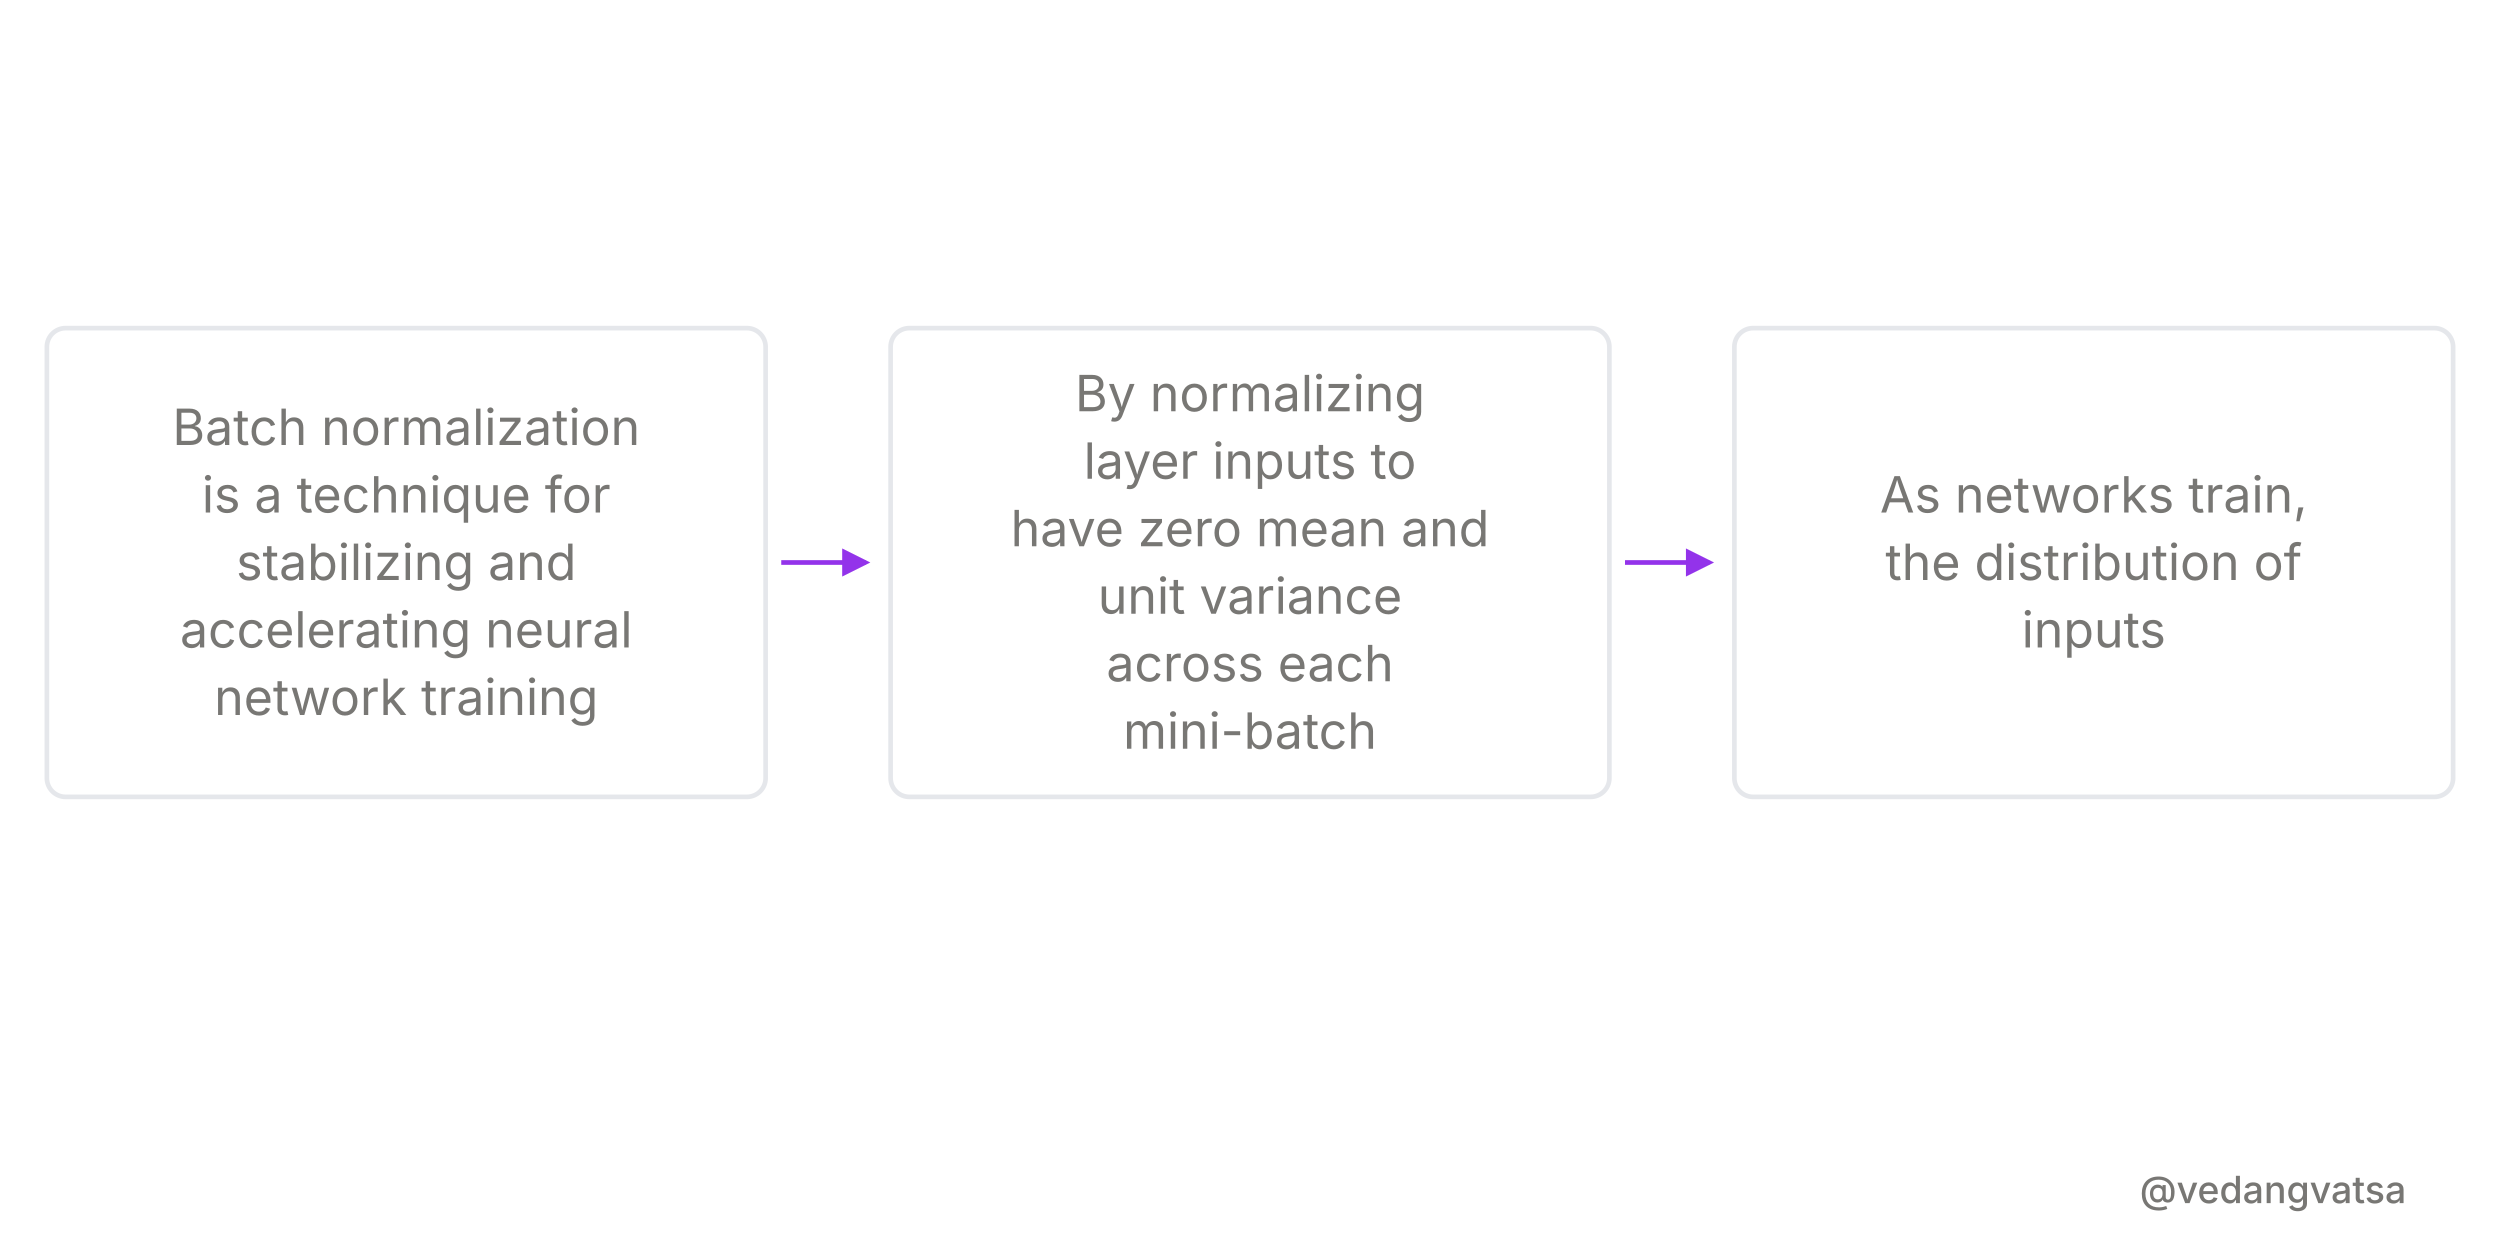
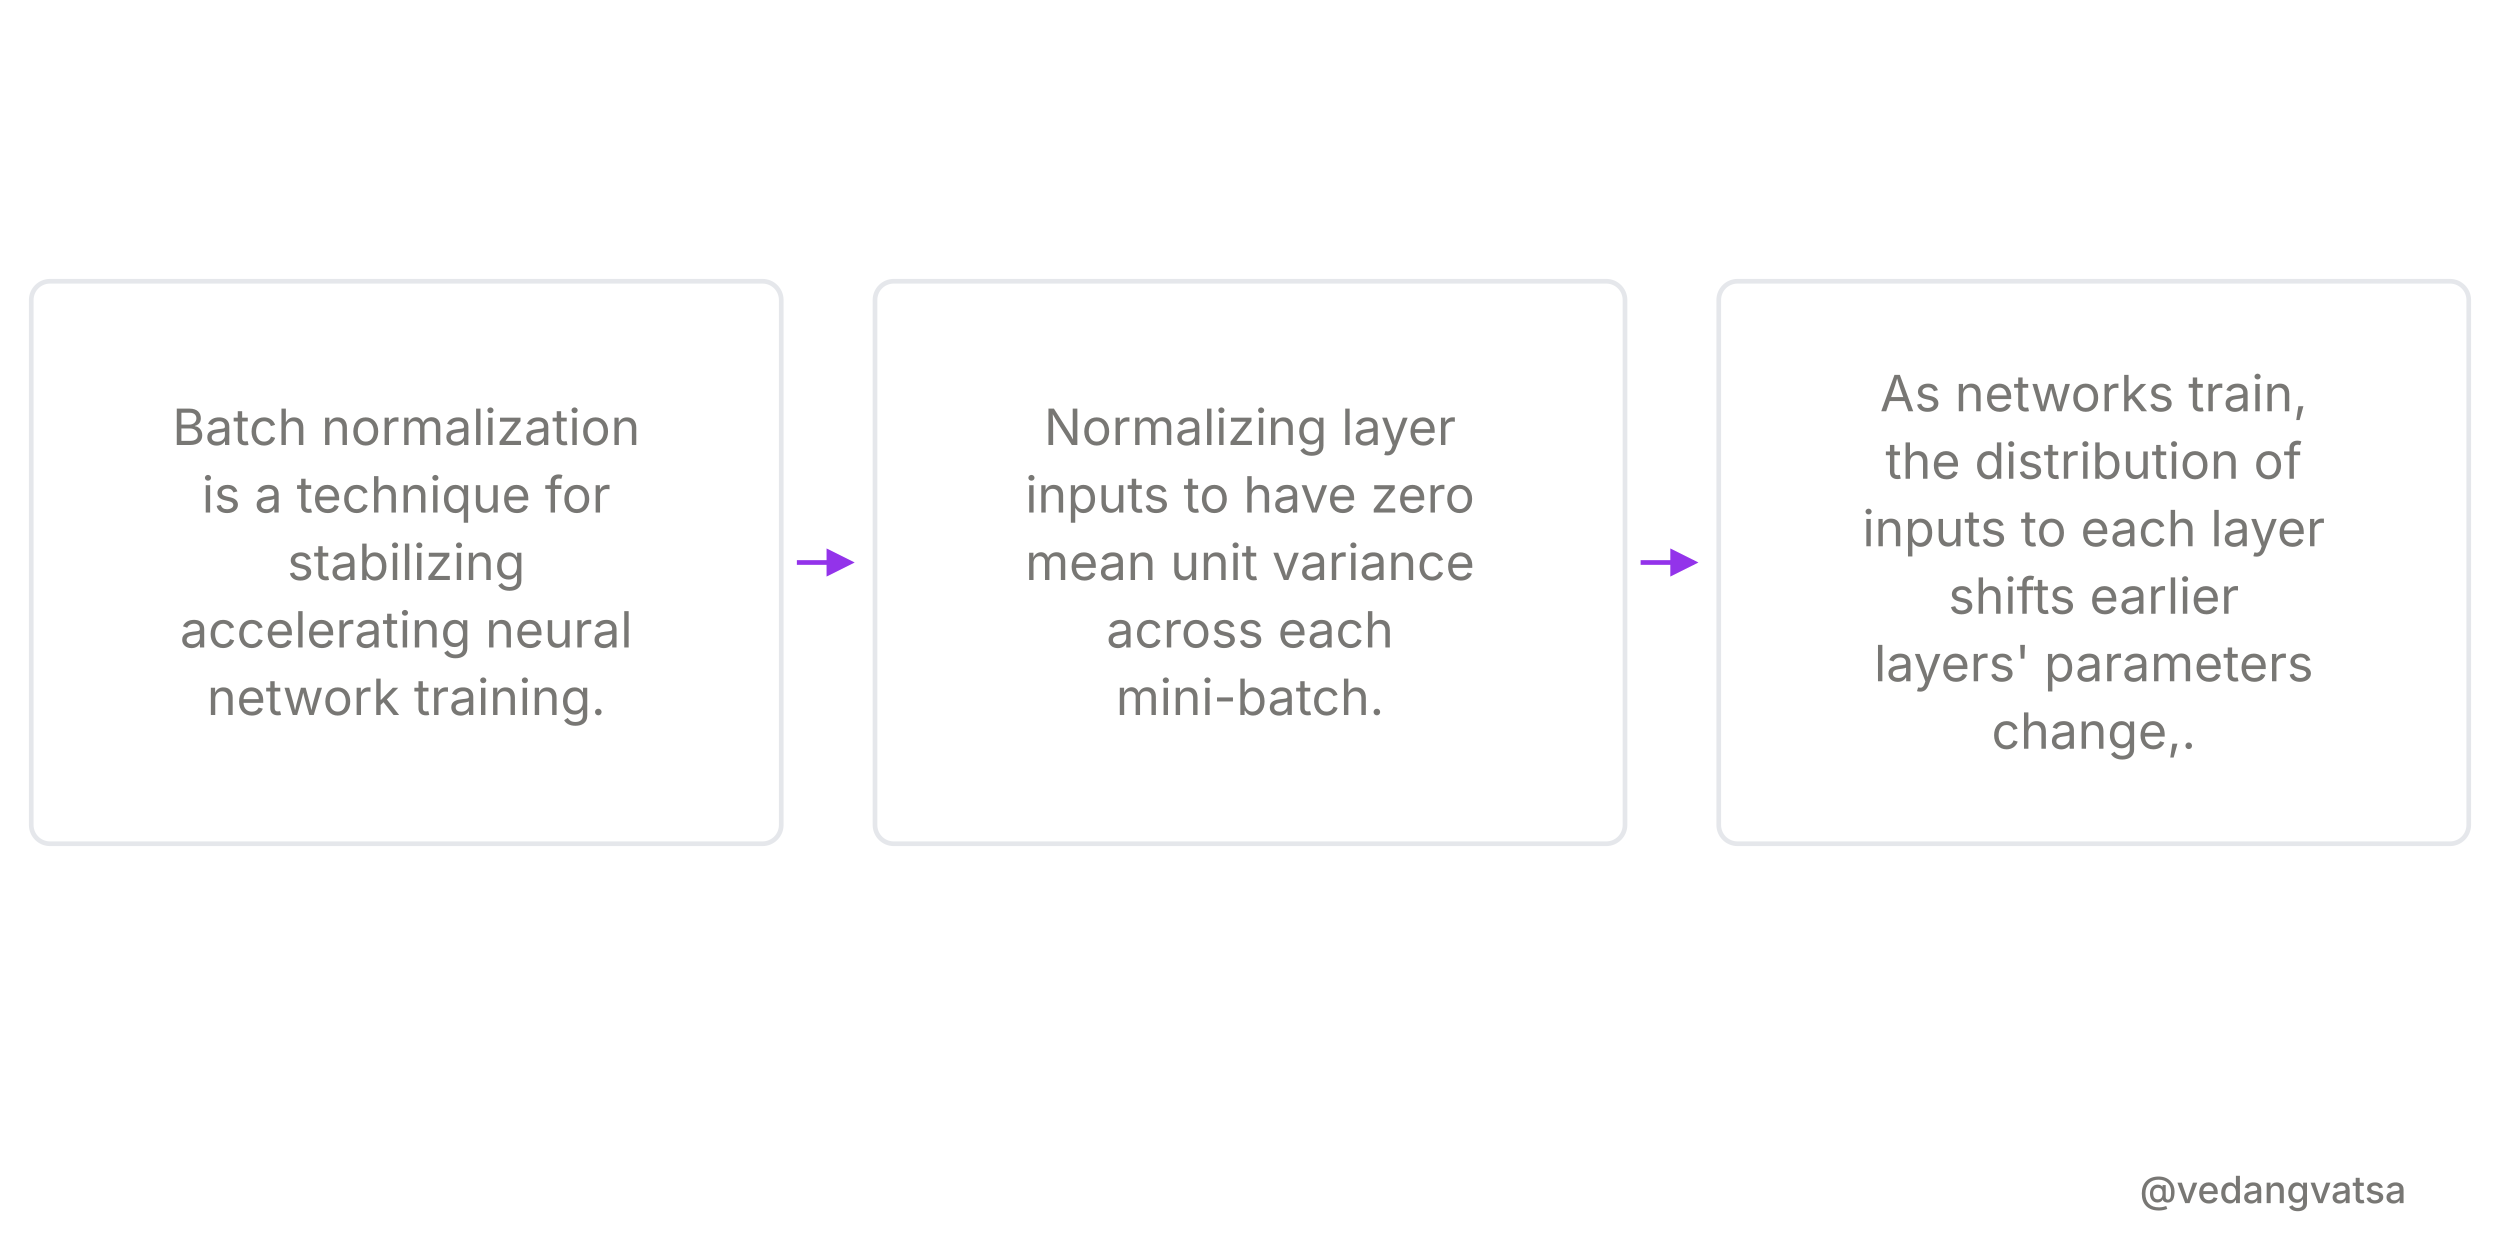
<svg xmlns="http://www.w3.org/2000/svg" viewBox="0 0 800 400" width="800" height="400" style="background-color:#ffffff">
  <defs>
    <marker id="arrow" markerWidth="6" markerHeight="6" refX="5" refY="3" orient="auto">
      <path d="M 0 0 L 6 3 L 0 6 z" fill="#9333ea" />
    </marker>
  </defs>
  <rect width="800" height="400" fill="#ffffff" />
  <g>
-     <rect x="15" y="105" width="230" height="150" rx="6" fill="#ffffff" stroke="#e5e7eb" stroke-width="1.5" />
+     <rect x="10" y="90" width="240" height="180" rx="6" fill="#ffffff" stroke="#e5e7eb" stroke-width="1.5" />
    <text x="130" y="142.4" font-family="'Inter',sans-serif" font-weight="400" font-size="16" fill="#787774" text-anchor="middle">Batch normalization</text>
    <text x="130" y="164" font-family="'Inter',sans-serif" font-weight="400" font-size="16" fill="#787774" text-anchor="middle">is a technique for</text>
-     <text x="130" y="185.6" font-family="'Inter',sans-serif" font-weight="400" font-size="16" fill="#787774" text-anchor="middle">stabilizing and</text>
+     <text x="130" y="185.6" font-family="'Inter',sans-serif" font-weight="400" font-size="16" fill="#787774" text-anchor="middle">stabilizing</text>
    <text x="130" y="207.2" font-family="'Inter',sans-serif" font-weight="400" font-size="16" fill="#787774" text-anchor="middle">accelerating neural</text>
-     <text x="130" y="228.8" font-family="'Inter',sans-serif" font-weight="400" font-size="16" fill="#787774" text-anchor="middle">network training</text>
-     <line x1="250" y1="180" x2="277" y2="180" stroke="#9333ea" stroke-width="1.5" marker-end="url(#arrow)" />
-     <rect x="285" y="105" width="230" height="150" rx="6" fill="#ffffff" stroke="#e5e7eb" stroke-width="1.5" />
-     <text x="400" y="131.6" font-family="'Inter',sans-serif" font-weight="400" font-size="16" fill="#787774" text-anchor="middle">By normalizing</text>
-     <text x="400" y="153.2" font-family="'Inter',sans-serif" font-weight="400" font-size="16" fill="#787774" text-anchor="middle">layer inputs to</text>
-     <text x="400" y="174.8" font-family="'Inter',sans-serif" font-weight="400" font-size="16" fill="#787774" text-anchor="middle">have zero mean and</text>
-     <text x="400" y="196.4" font-family="'Inter',sans-serif" font-weight="400" font-size="16" fill="#787774" text-anchor="middle">unit variance</text>
-     <text x="400" y="218" font-family="'Inter',sans-serif" font-weight="400" font-size="16" fill="#787774" text-anchor="middle">across each</text>
-     <text x="400" y="239.6" font-family="'Inter',sans-serif" font-weight="400" font-size="16" fill="#787774" text-anchor="middle">mini-batch</text>
-     <line x1="520" y1="180" x2="547" y2="180" stroke="#9333ea" stroke-width="1.5" marker-end="url(#arrow)" />
-     <rect x="555" y="105" width="230" height="150" rx="6" fill="#ffffff" stroke="#e5e7eb" stroke-width="1.5" />
-     <text x="670" y="164" font-family="'Inter',sans-serif" font-weight="400" font-size="16" fill="#787774" text-anchor="middle">As networks train,</text>
-     <text x="670" y="185.6" font-family="'Inter',sans-serif" font-weight="400" font-size="16" fill="#787774" text-anchor="middle">the distribution of</text>
-     <text x="670" y="207.2" font-family="'Inter',sans-serif" font-weight="400" font-size="16" fill="#787774" text-anchor="middle">inputs</text>
+     <text x="130" y="228.8" font-family="'Inter',sans-serif" font-weight="400" font-size="16" fill="#787774" text-anchor="middle">network training.</text>
+     <line x1="255" y1="180" x2="272" y2="180" stroke="#9333ea" stroke-width="1.5" marker-end="url(#arrow)" />
+     <rect x="280" y="90" width="240" height="180" rx="6" fill="#ffffff" stroke="#e5e7eb" stroke-width="1.5" />
+     <text x="400" y="142.4" font-family="'Inter',sans-serif" font-weight="400" font-size="16" fill="#787774" text-anchor="middle">Normalizing layer</text>
+     <text x="400" y="164" font-family="'Inter',sans-serif" font-weight="400" font-size="16" fill="#787774" text-anchor="middle">inputs to have zero</text>
+     <text x="400" y="185.6" font-family="'Inter',sans-serif" font-weight="400" font-size="16" fill="#787774" text-anchor="middle">mean unit variance</text>
+     <text x="400" y="207.2" font-family="'Inter',sans-serif" font-weight="400" font-size="16" fill="#787774" text-anchor="middle">across each</text>
+     <text x="400" y="228.8" font-family="'Inter',sans-serif" font-weight="400" font-size="16" fill="#787774" text-anchor="middle">mini-batch.</text>
+     <line x1="525" y1="180" x2="542" y2="180" stroke="#9333ea" stroke-width="1.5" marker-end="url(#arrow)" />
+     <rect x="550" y="90" width="240" height="180" rx="6" fill="#ffffff" stroke="#e5e7eb" stroke-width="1.5" />
+     <text x="670" y="131.6" font-family="'Inter',sans-serif" font-weight="400" font-size="16" fill="#787774" text-anchor="middle">As networks train,</text>
+     <text x="670" y="153.2" font-family="'Inter',sans-serif" font-weight="400" font-size="16" fill="#787774" text-anchor="middle">the distribution of</text>
+     <text x="670" y="174.8" font-family="'Inter',sans-serif" font-weight="400" font-size="16" fill="#787774" text-anchor="middle">inputs to each layer</text>
+     <text x="670" y="196.4" font-family="'Inter',sans-serif" font-weight="400" font-size="16" fill="#787774" text-anchor="middle">shifts earlier</text>
+     <text x="670" y="218" font-family="'Inter',sans-serif" font-weight="400" font-size="16" fill="#787774" text-anchor="middle">layers' parameters</text>
+     <text x="670" y="239.6" font-family="'Inter',sans-serif" font-weight="400" font-size="16" fill="#787774" text-anchor="middle">change,.</text>
  </g>
  <rect x="0" y="360" width="800" height="40" fill="#ffffff" opacity="0.9" />
  <text x="770" y="385" font-family="'Inter',sans-serif" font-weight="500" font-size="12" fill="#787774" text-anchor="end">@vedangvatsa</text>
</svg>
